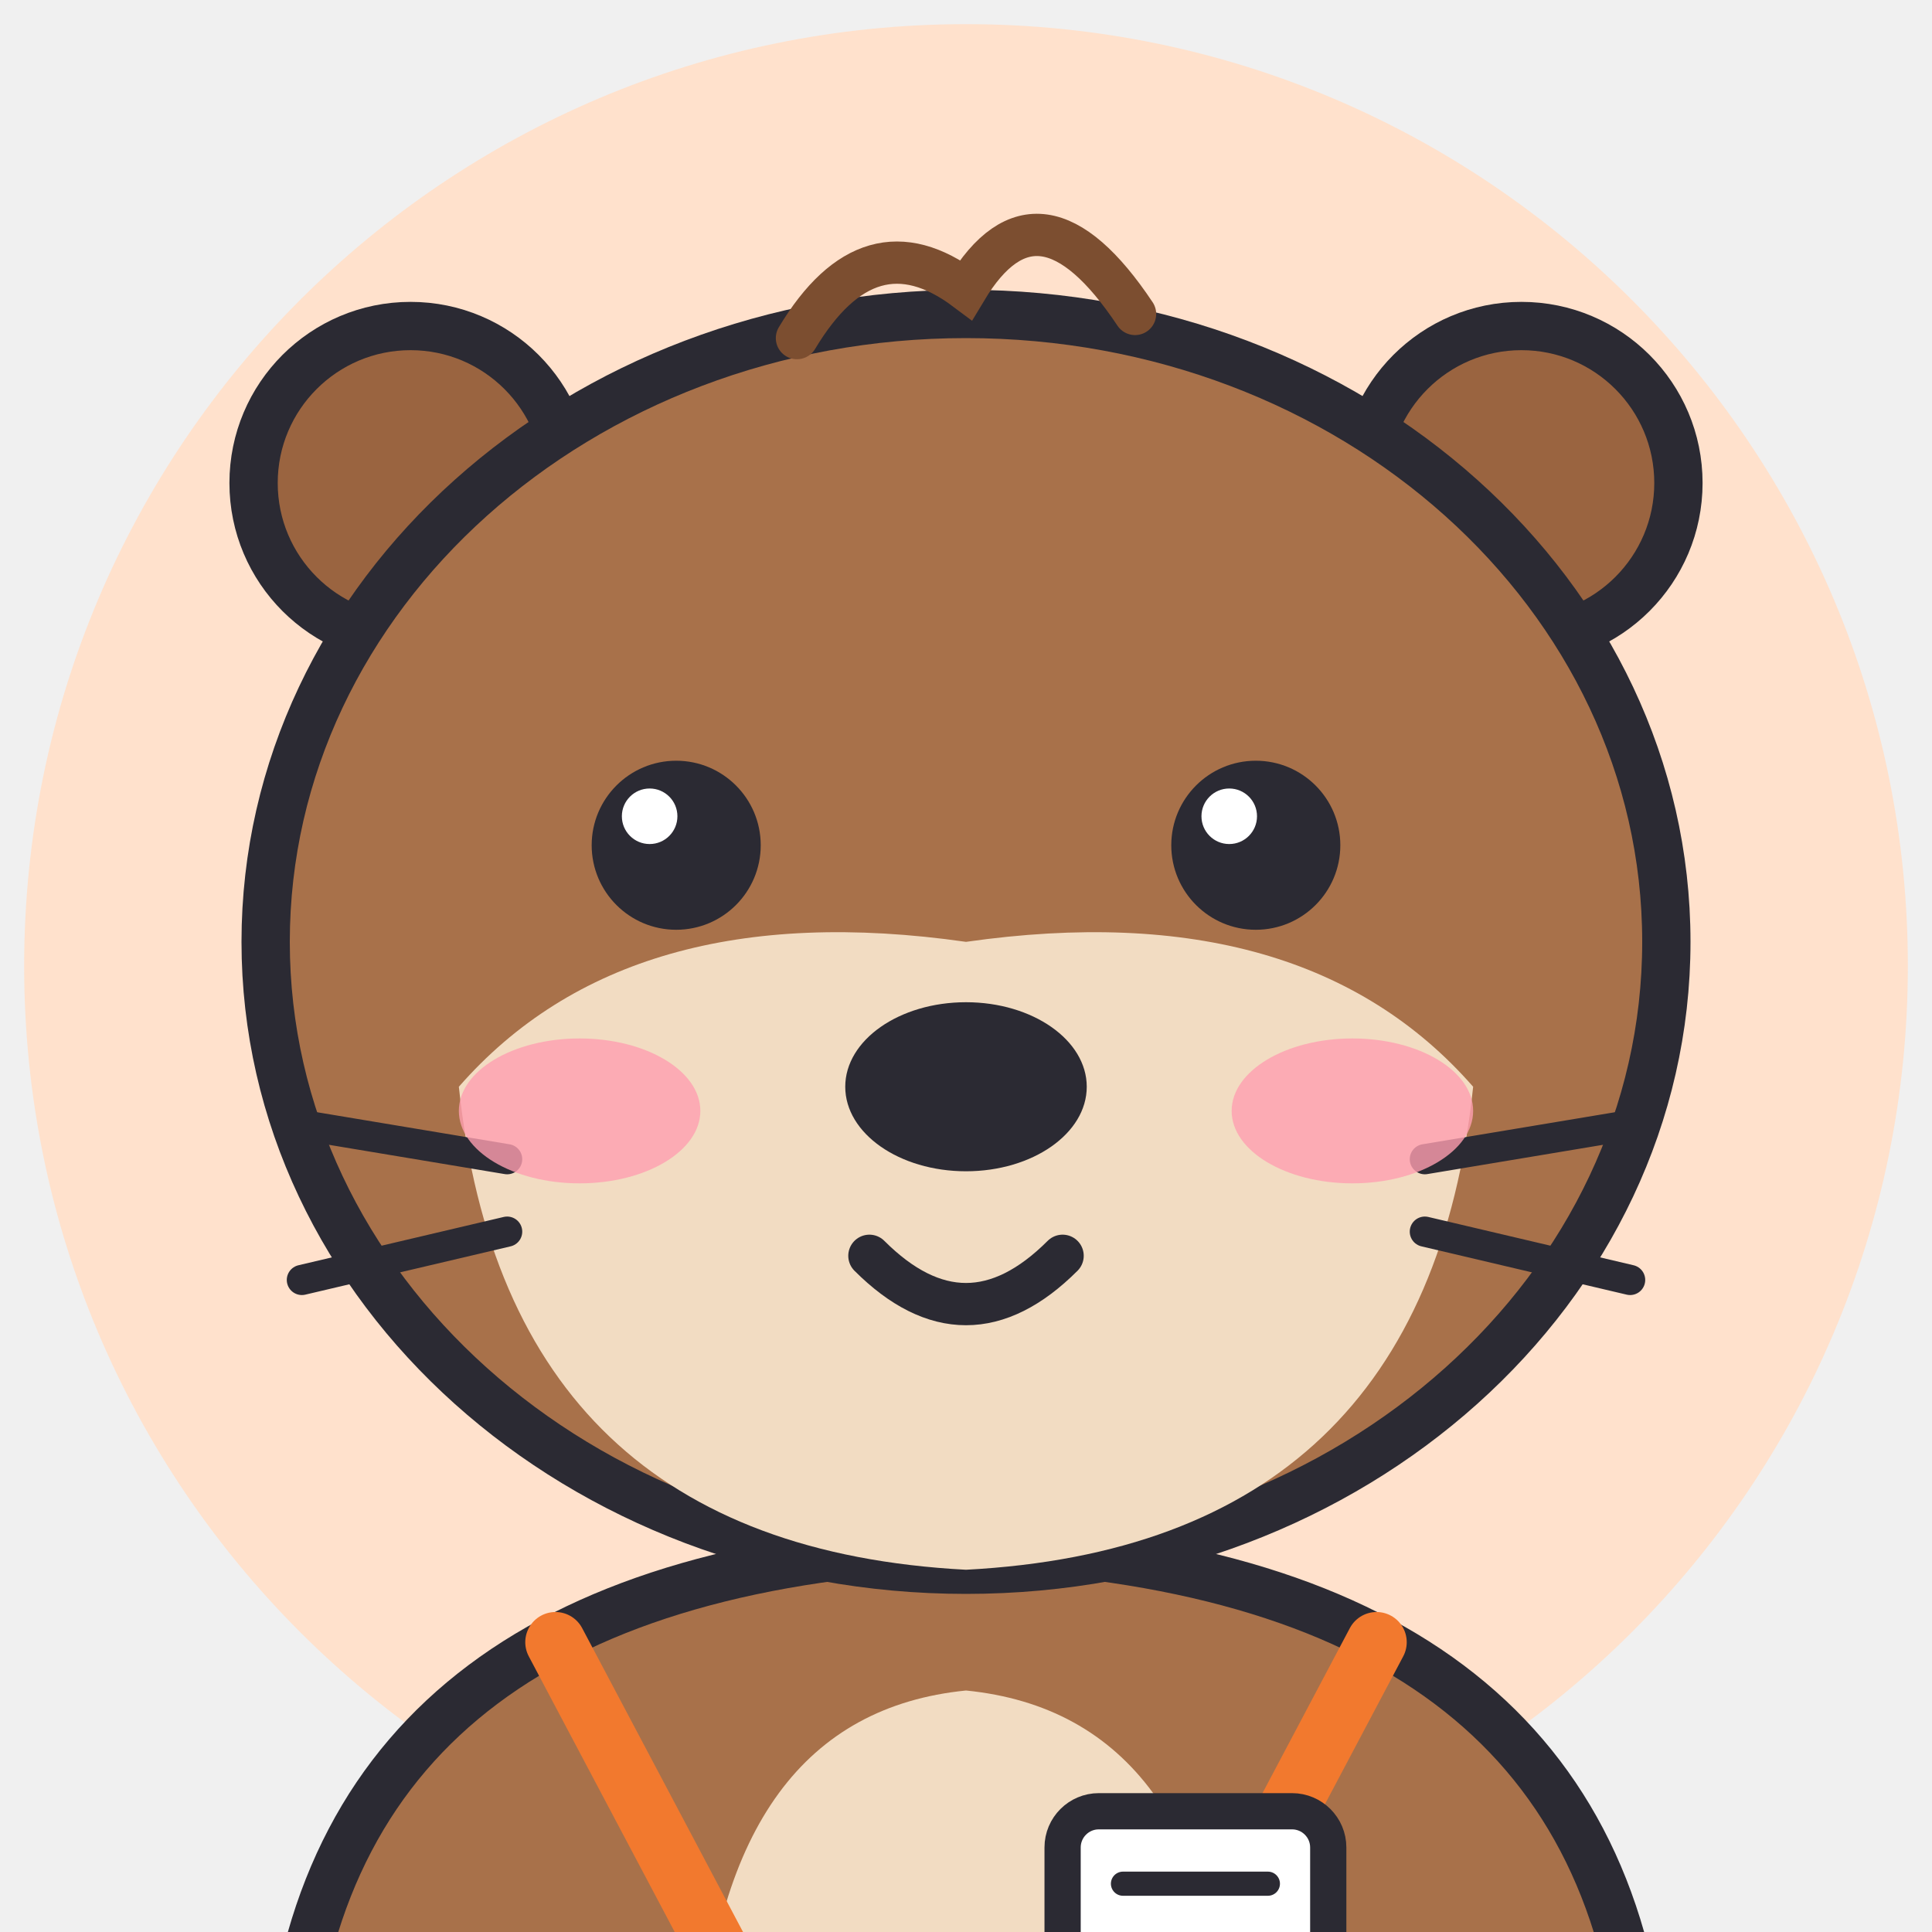
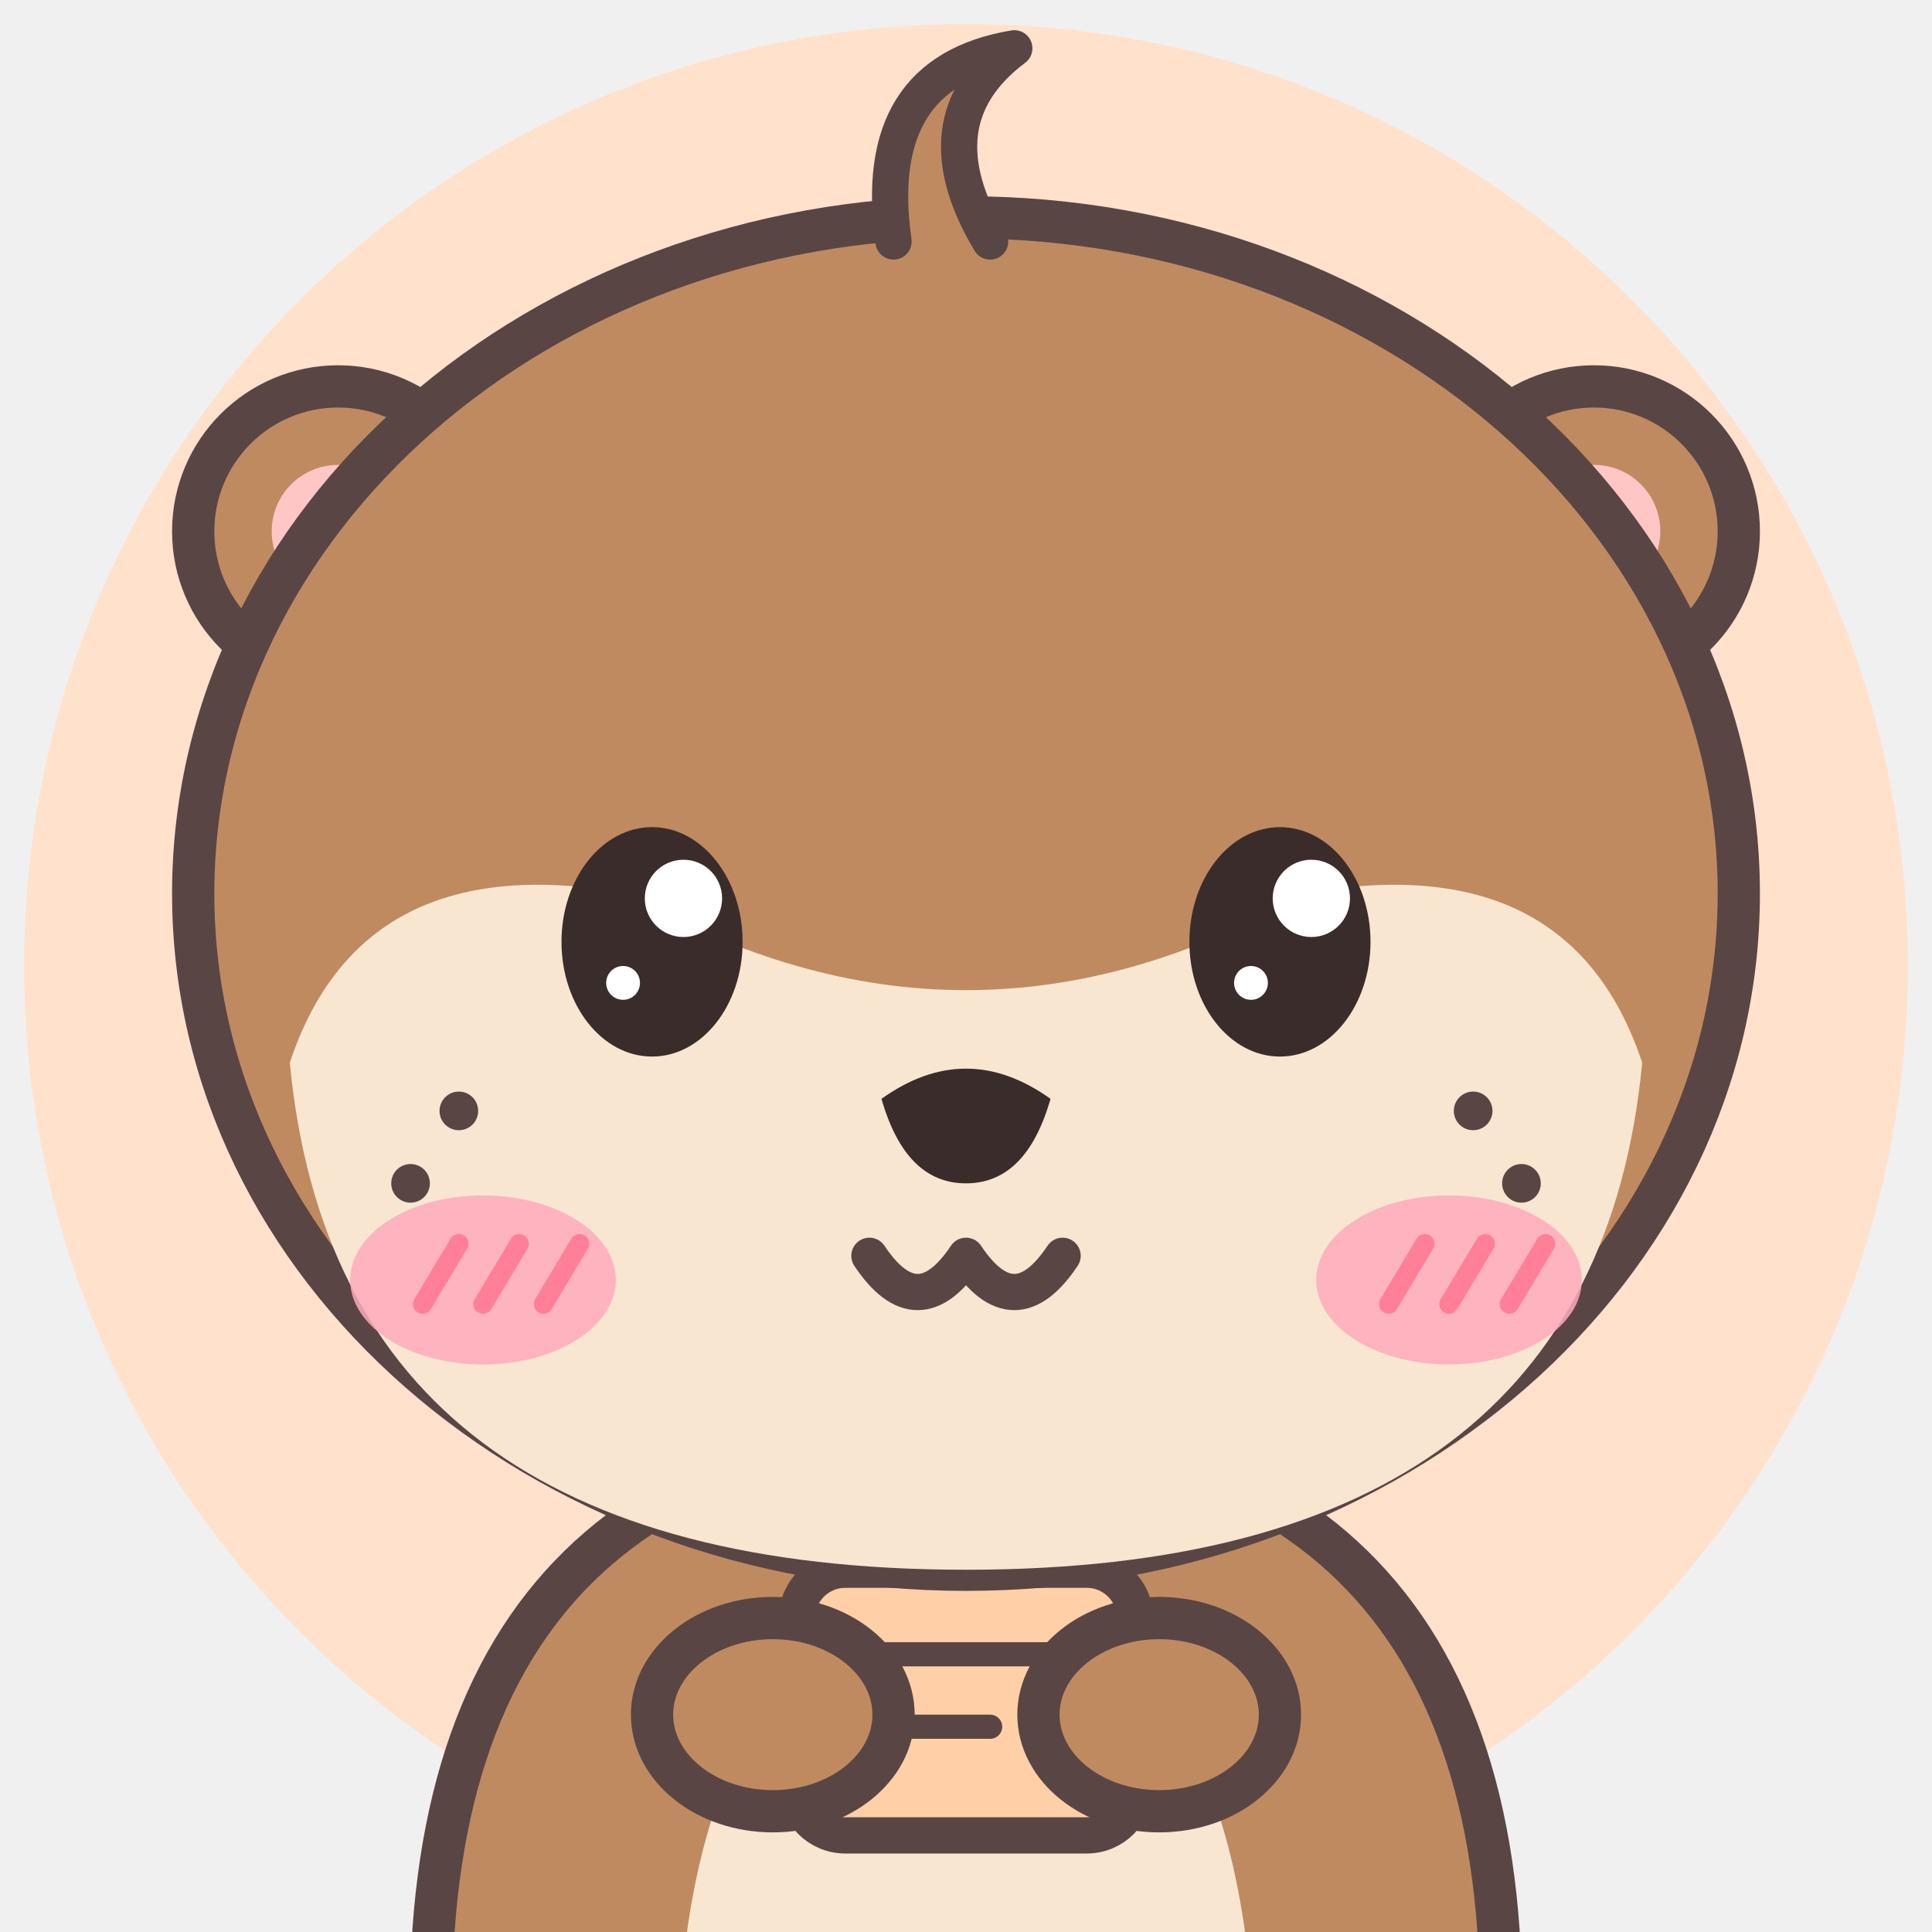
<svg xmlns="http://www.w3.org/2000/svg" viewBox="20 30 160 160" role="img" aria-label="コツメカワウソ">
  <circle cx="100" cy="110" r="78" fill="#ffe1cc" />
-   <path d="M44 200 Q48 160 100 158 Q152 160 156 200 Z" fill="#a8714a" stroke="#2b2a33" stroke-width="4" stroke-linejoin="round" />
-   <path d="M78 200 Q80 172 100 170 Q120 172 122 200 Z" fill="#f2dcc2" />
-   <path d="M66 166 L84 200 M134 166 L116 200" stroke="#f2792e" stroke-width="5" stroke-linecap="round" />
-   <rect x="108" y="180" width="22" height="16" rx="3" fill="#fff" stroke="#2b2a33" stroke-width="3" stroke-linejoin="round" />
-   <path d="M113 186 h12 M113 191 h8" stroke="#2b2a33" stroke-width="2" stroke-linecap="round" />
-   <circle cx="54" cy="70" r="13" fill="#9a6440" stroke="#2b2a33" stroke-width="4" stroke-linejoin="round" />
-   <circle cx="146" cy="70" r="13" fill="#9a6440" stroke="#2b2a33" stroke-width="4" stroke-linejoin="round" />
-   <ellipse cx="100" cy="108" rx="58" ry="52" fill="#a8714a" stroke="#2b2a33" stroke-width="4" stroke-linejoin="round" />
-   <path d="M58 120 Q62 158 100 160 Q138 158 142 120 Q128 104 100 108 Q72 104 58 120 Z" fill="#f2dcc2" />
-   <path d="M86 58 q6 -10 14 -4 q6 -10 14 2" fill="none" stroke="#7c4e30" stroke-width="3.5" stroke-linecap="round" />
-   <ellipse cx="100" cy="120" rx="10" ry="7" fill="#2b2a33" />
-   <path d="M62 126 l-18 -3 M62 132 l-17 4 M138 126 l18 -3 M138 132 l17 4" stroke="#2b2a33" stroke-width="2.5" stroke-linecap="round" />
-   <ellipse cx="68" cy="122" rx="10" ry="6" fill="#ff9fb0" opacity="0.8" />
-   <ellipse cx="132" cy="122" rx="10" ry="6" fill="#ff9fb0" opacity="0.8" />
-   <circle cx="76" cy="100" r="7" fill="#2b2a33" />
-   <circle cx="73.8" cy="97.6" r="2.3" fill="#fff" />
-   <circle cx="124" cy="100" r="7" fill="#2b2a33" />
-   <circle cx="121.8" cy="97.6" r="2.3" fill="#fff" />
-   <path d="M92 134 Q100 142 108 134" fill="none" stroke="#2b2a33" stroke-width="3.5" stroke-linecap="round" stroke-linejoin="round" />
+   <path d="M56 204 Q52 150 100 148 Q148 150 144 204 Z" fill="#c08a60" stroke="#5a4545" stroke-width="3.5" stroke-linejoin="round" stroke-linecap="round" />
+   <path d="M76 204 Q76 164 100 162 Q124 164 124 204 Z" fill="#f8e6d0" />
+   <rect x="86" y="160" width="28" height="22" rx="4" fill="#ffd0a8" stroke="#5a4545" stroke-width="3" stroke-linejoin="round" stroke-linecap="round" />
+   <path d="M92 167 h16 M92 173 h10" stroke="#5a4545" stroke-width="2" stroke-linecap="round" />
+   <ellipse cx="84" cy="172" rx="10" ry="8" fill="#c08a60" stroke="#5a4545" stroke-width="3.5" stroke-linejoin="round" stroke-linecap="round" />
+   <ellipse cx="116" cy="172" rx="10" ry="8" fill="#c08a60" stroke="#5a4545" stroke-width="3.5" stroke-linejoin="round" stroke-linecap="round" />
+   <circle cx="48" cy="74" r="12" fill="#c08a60" stroke="#5a4545" stroke-width="3.5" stroke-linejoin="round" stroke-linecap="round" />
+   <circle cx="152" cy="74" r="12" fill="#c08a60" stroke="#5a4545" stroke-width="3.5" stroke-linejoin="round" stroke-linecap="round" />
+   <circle cx="48" cy="74" r="5.5" fill="#ffc6c6" />
+   <circle cx="152" cy="74" r="5.5" fill="#ffc6c6" />
+   <ellipse cx="100" cy="104" rx="64" ry="56" fill="#c08a60" stroke="#5a4545" stroke-width="3.5" stroke-linejoin="round" stroke-linecap="round" />
+   <path d="M44 118 Q48 160 100 160 Q152 160 156 118 Q150 100 128 104 Q114 112 100 112 Q86 112 72 104 Q50 100 44 118 Z" fill="#f8e6d0" />
+   <path d="M94 50 q-2 -14 10 -16 q-8 6 -2 16" fill="#c08a60" stroke="#5a4545" stroke-width="3" stroke-linejoin="round" stroke-linecap="round" />
+   <path d="M93 121 q7 -5 14 0 q-2 7 -7 7 q-5 0 -7 -7z" fill="#3b2c2c" />
+   <circle cx="58" cy="122" r="1.6" fill="#5a4545" />
+   <circle cx="54" cy="128" r="1.6" fill="#5a4545" />
+   <circle cx="142" cy="122" r="1.6" fill="#5a4545" />
+   <circle cx="146" cy="128" r="1.6" fill="#5a4545" />
+   <ellipse cx="60" cy="136" rx="11" ry="7" fill="#ffaabb" opacity="0.85" />
+   <path d="M55 138 l3 -5 M60 138 l3 -5 M65 138 l3 -5" stroke="#ff7f99" stroke-width="1.6" stroke-linecap="round" />
+   <ellipse cx="140" cy="136" rx="11" ry="7" fill="#ffaabb" opacity="0.85" />
+   <path d="M135 138 l3 -5 M140 138 l3 -5 M145 138 l3 -5" stroke="#ff7f99" stroke-width="1.6" stroke-linecap="round" />
+   <ellipse cx="74" cy="108" rx="7.5" ry="9.5" fill="#3b2c2c" />
+   <circle cx="76.6" cy="104.4" r="3.2" fill="#fff" />
+   <circle cx="71.6" cy="111.4" r="1.4" fill="#fff" />
+   <ellipse cx="126" cy="108" rx="7.5" ry="9.5" fill="#3b2c2c" />
+   <circle cx="128.6" cy="104.4" r="3.2" fill="#fff" />
+   <circle cx="123.6" cy="111.4" r="1.4" fill="#fff" />
+   <path d="M92 134 Q96 140 100 134 Q104 140 108 134" fill="none" stroke="#5a4545" stroke-width="3" stroke-linecap="round" stroke-linejoin="round" />
</svg>
